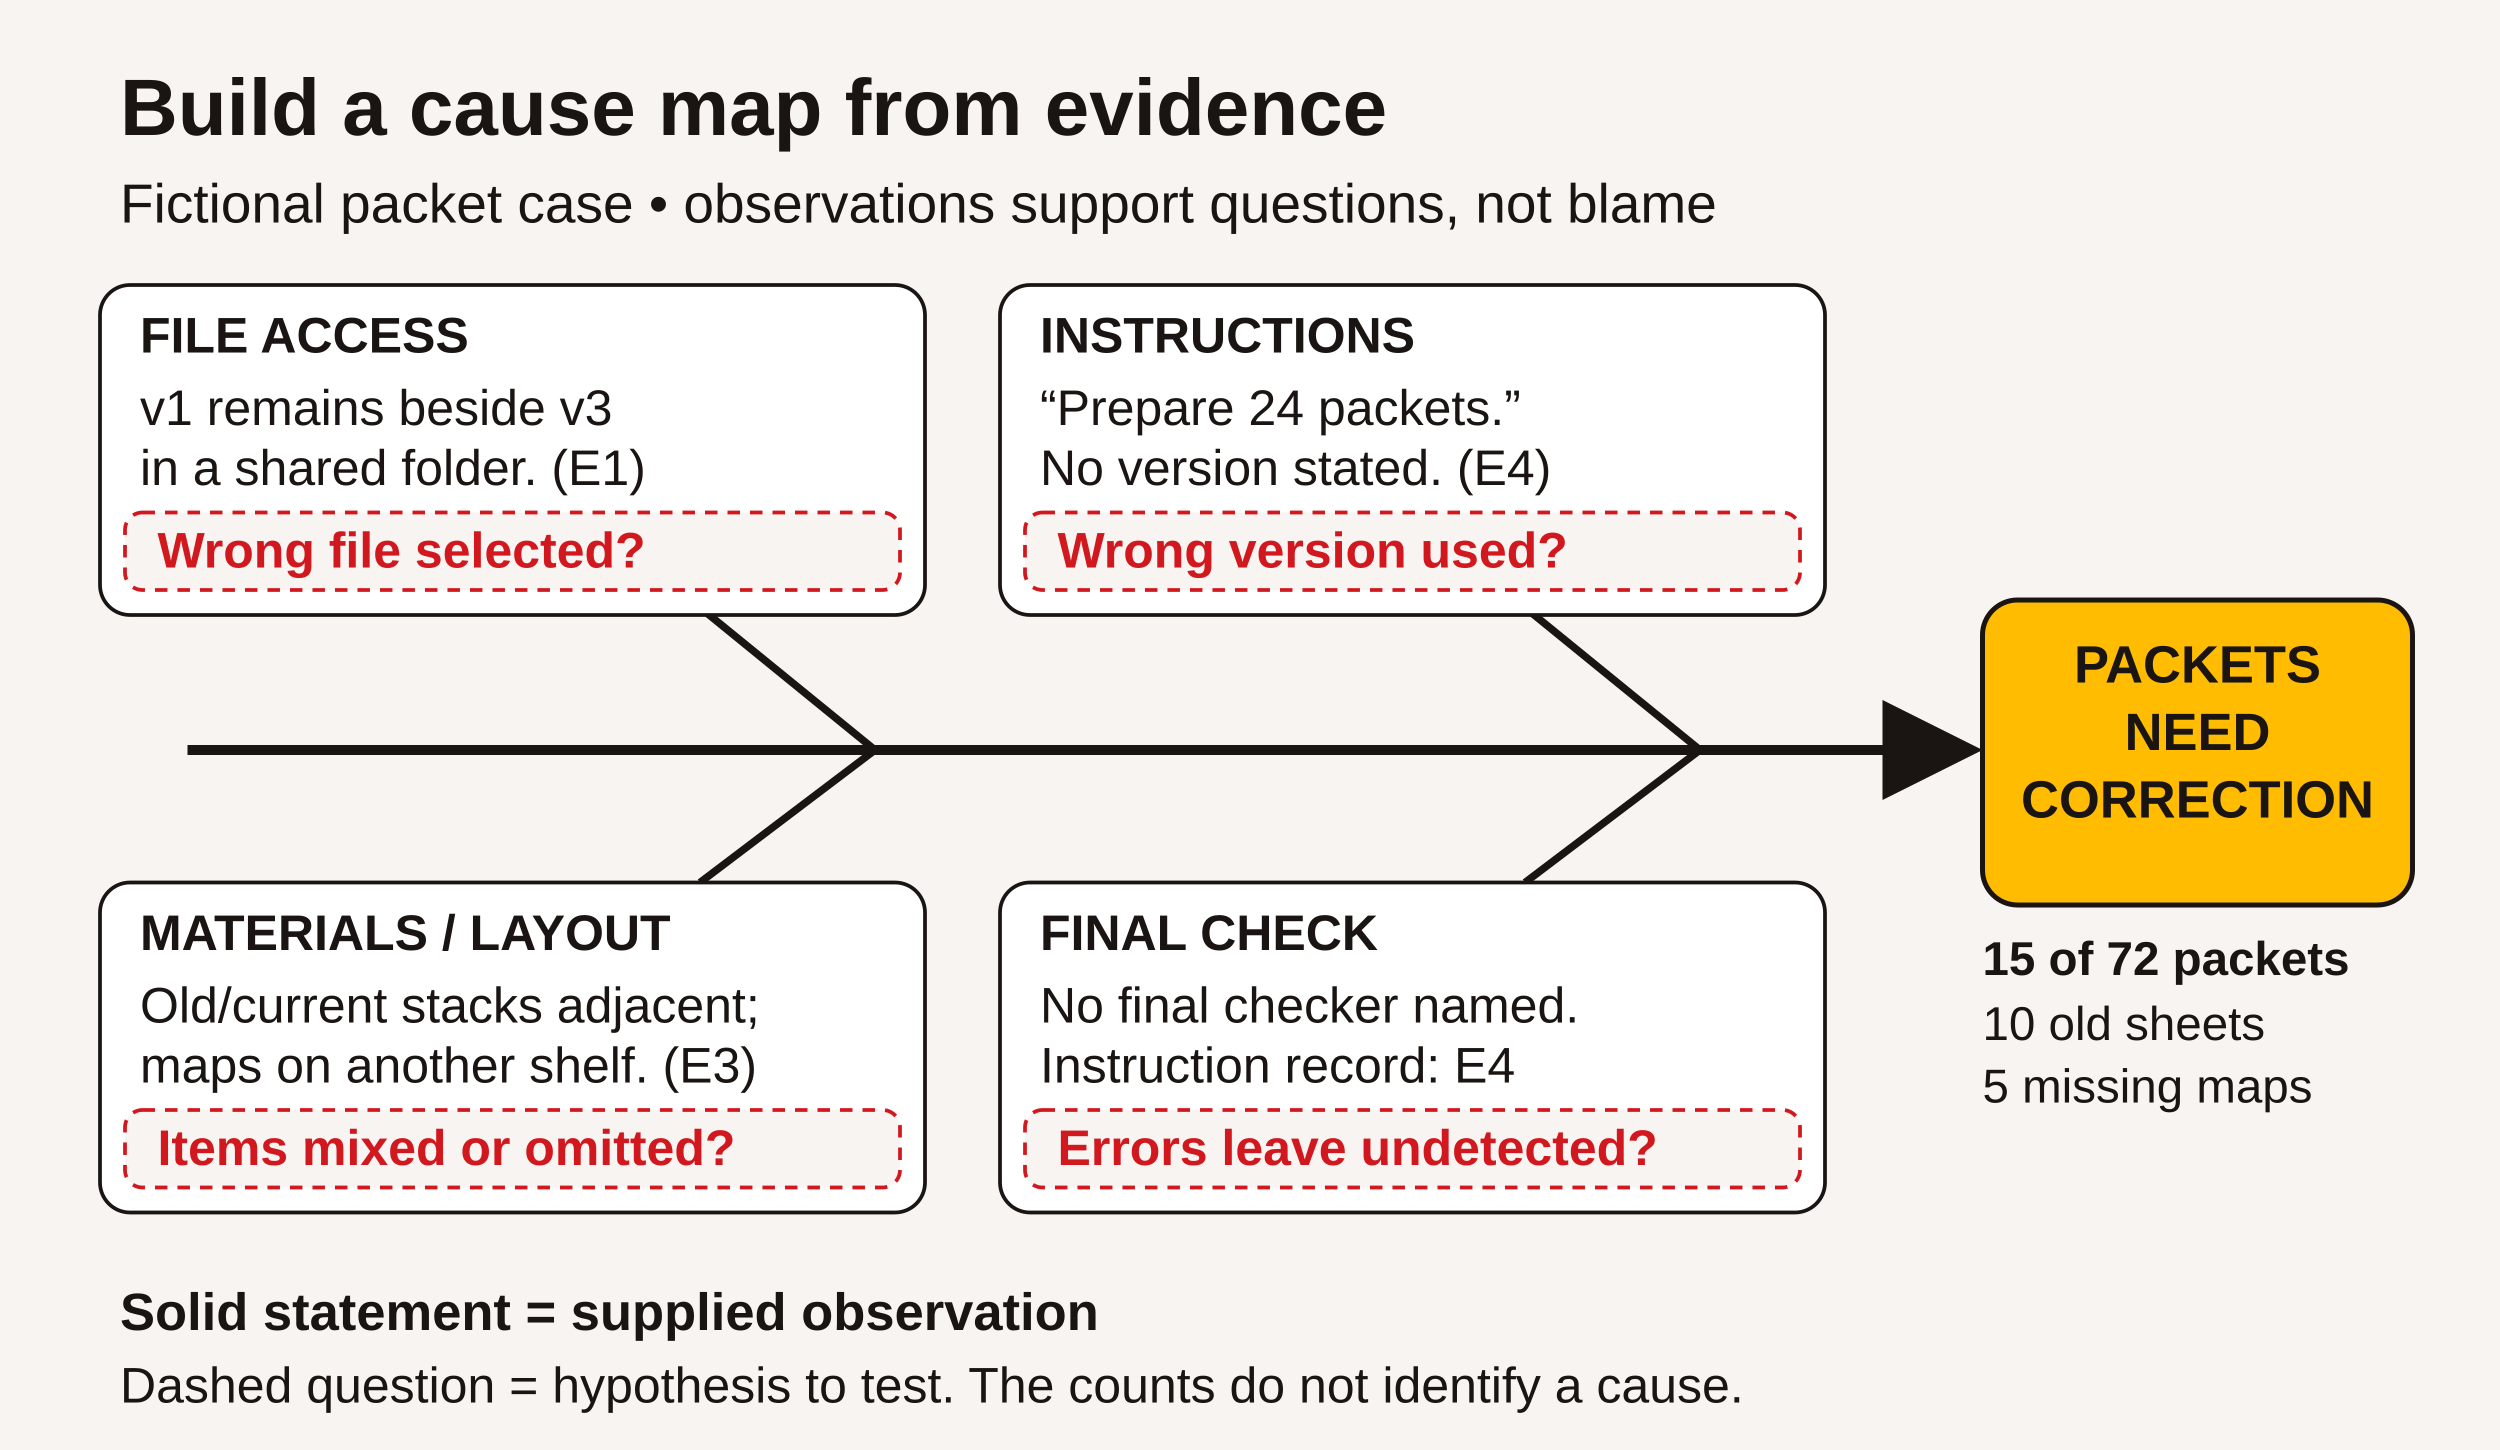
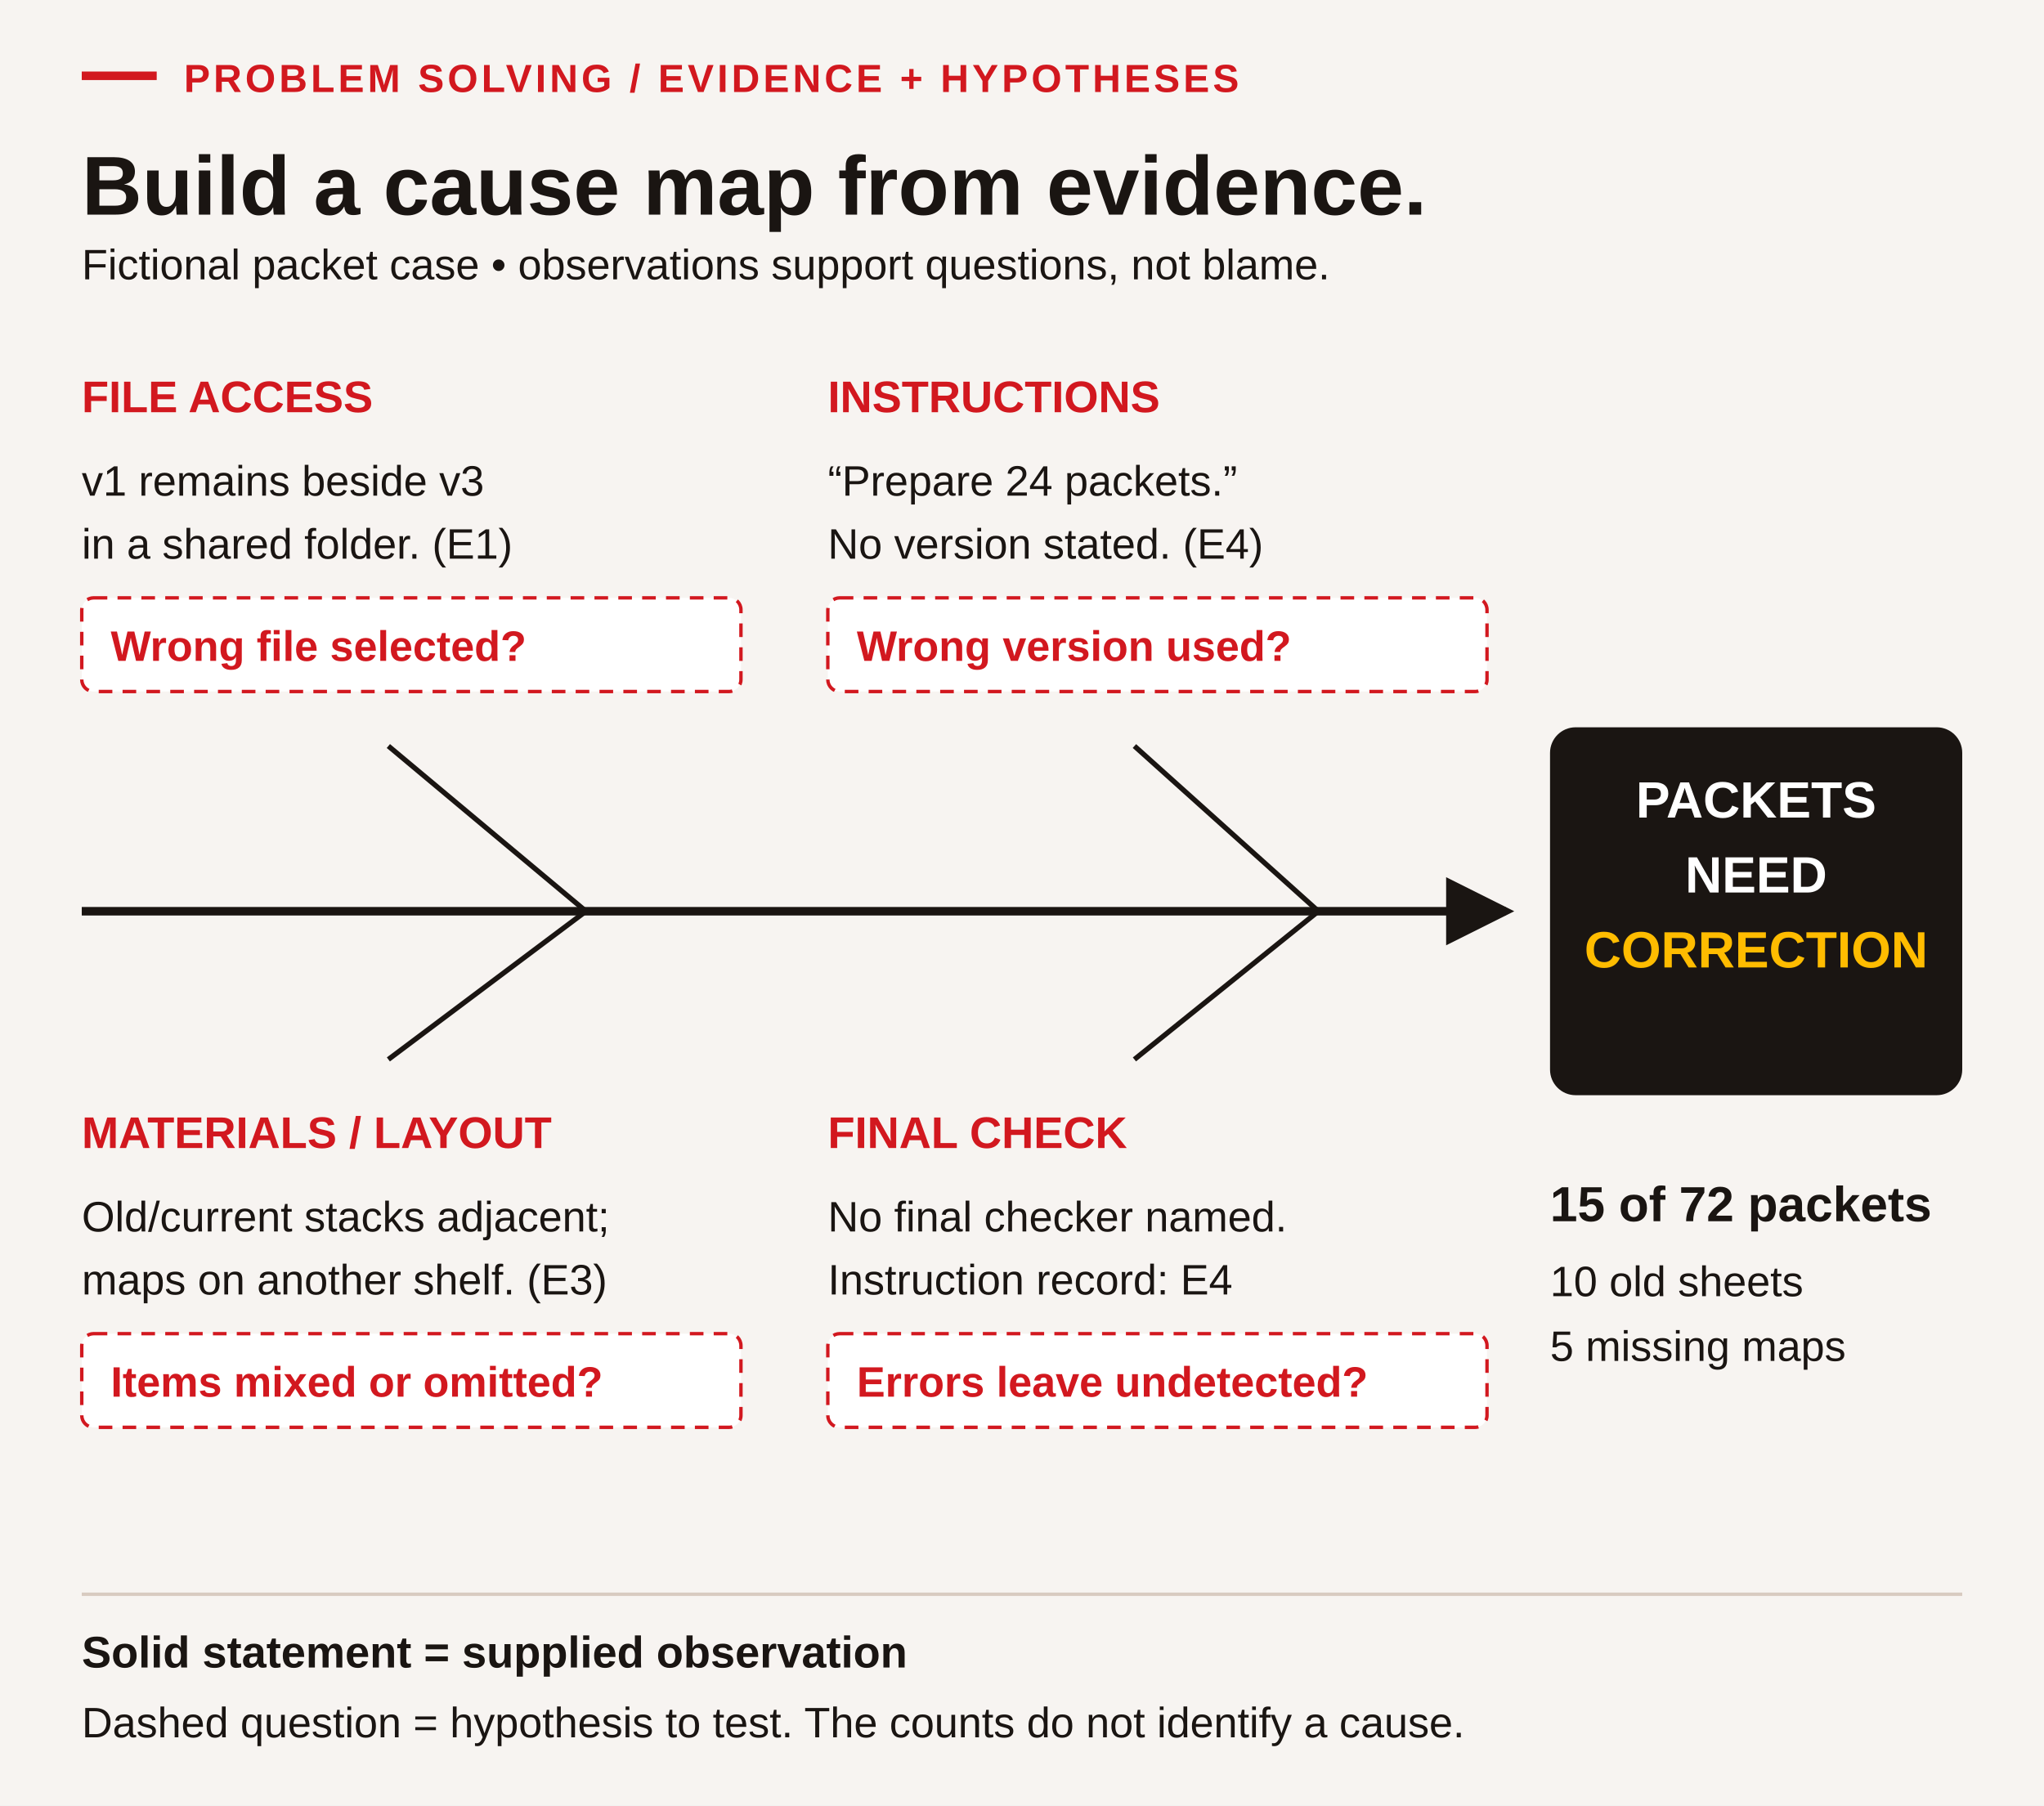
- <svg xmlns="http://www.w3.org/2000/svg" width="1000" height="580" viewBox="0 0 1000 580" role="img" aria-labelledby="title desc">
+ <svg xmlns="http://www.w3.org/2000/svg" width="1200" height="1060" viewBox="0 0 1200 1060" role="img" aria-labelledby="title desc">
  <defs>
-     <marker id="arrow" markerWidth="10" markerHeight="10" refX="8" refY="5" orient="auto">
-       <path d="M0 0 L10 5 L0 10Z" fill="#1A1512" />
+     <marker id="arrow" markerWidth="8" markerHeight="8" refX="7" refY="4" orient="auto">
+       <path d="M0 0 L8 4 L0 8Z" fill="#1A1512" />
    </marker>
+     <pattern id="hatch" width="14" height="14" patternUnits="userSpaceOnUse">
+       <path d="M-2 12 L12 -2 M2 16 L16 2" stroke="#7A6B61" stroke-width="1.5" />
+     </pattern>
  </defs>
-   <rect width="1000" height="580" fill="#F7F4F1" />
-   <g font-family="Arial, Helvetica, sans-serif" fill="#1A1512">
-     <text x="48" y="54" font-size="32" font-weight="700" fill="#1A1512" text-anchor="start">Build a cause map from evidence</text>
-     <text x="48" y="89" font-size="22" font-weight="400" fill="#1A1512" text-anchor="start">Fictional packet case • observations support questions, not blame</text>
-     <line x1="75" y1="300" x2="785" y2="300" stroke="#1A1512" stroke-width="4" marker-end="url(#arrow)" />
-     <line x1="280" y1="243" x2="350" y2="300" stroke="#1A1512" stroke-width="3" />
-     <line x1="610" y1="243" x2="680" y2="300" stroke="#1A1512" stroke-width="3" />
-     <line x1="280" y1="353" x2="350" y2="300" stroke="#1A1512" stroke-width="3" />
-     <line x1="610" y1="353" x2="680" y2="300" stroke="#1A1512" stroke-width="3" />
-     <rect x="40" y="114" width="330" height="132" rx="12" fill="white" stroke="#1A1512" stroke-width="1.5" />
-     <text x="56" y="141" font-size="20" font-weight="700" fill="#1A1512" text-anchor="start">FILE ACCESS</text>
-     <text x="56" y="170" font-size="20" font-weight="400" fill="#1A1512" text-anchor="start">v1 remains beside v3</text>
-     <text x="56" y="194" font-size="20" font-weight="400" fill="#1A1512" text-anchor="start">in a shared folder. (E1)</text>
-     <rect x="50" y="205" width="310" height="31" rx="7" fill="#F7F4F1" stroke="#D2181F" stroke-width="1.5" stroke-dasharray="5 4" />
-     <text x="63" y="227" font-size="20" font-weight="700" fill="#D2181F" text-anchor="start">Wrong file selected?</text>
-     <rect x="400" y="114" width="330" height="132" rx="12" fill="white" stroke="#1A1512" stroke-width="1.5" />
-     <text x="416" y="141" font-size="20" font-weight="700" fill="#1A1512" text-anchor="start">INSTRUCTIONS</text>
-     <text x="416" y="170" font-size="20" font-weight="400" fill="#1A1512" text-anchor="start">“Prepare 24 packets.”</text>
-     <text x="416" y="194" font-size="20" font-weight="400" fill="#1A1512" text-anchor="start">No version stated. (E4)</text>
-     <rect x="410" y="205" width="310" height="31" rx="7" fill="#F7F4F1" stroke="#D2181F" stroke-width="1.5" stroke-dasharray="5 4" />
-     <text x="423" y="227" font-size="20" font-weight="700" fill="#D2181F" text-anchor="start">Wrong version used?</text>
-     <rect x="40" y="353" width="330" height="132" rx="12" fill="white" stroke="#1A1512" stroke-width="1.5" />
-     <text x="56" y="380" font-size="20" font-weight="700" fill="#1A1512" text-anchor="start">MATERIALS / LAYOUT</text>
-     <text x="56" y="409" font-size="20" font-weight="400" fill="#1A1512" text-anchor="start">Old/current stacks adjacent;</text>
-     <text x="56" y="433" font-size="20" font-weight="400" fill="#1A1512" text-anchor="start">maps on another shelf. (E3)</text>
-     <rect x="50" y="444" width="310" height="31" rx="7" fill="#F7F4F1" stroke="#D2181F" stroke-width="1.5" stroke-dasharray="5 4" />
-     <text x="63" y="466" font-size="20" font-weight="700" fill="#D2181F" text-anchor="start">Items mixed or omitted?</text>
-     <rect x="400" y="353" width="330" height="132" rx="12" fill="white" stroke="#1A1512" stroke-width="1.5" />
-     <text x="416" y="380" font-size="20" font-weight="700" fill="#1A1512" text-anchor="start">FINAL CHECK</text>
-     <text x="416" y="409" font-size="20" font-weight="400" fill="#1A1512" text-anchor="start">No final checker named.</text>
-     <text x="416" y="433" font-size="20" font-weight="400" fill="#1A1512" text-anchor="start">Instruction record: E4</text>
-     <rect x="410" y="444" width="310" height="31" rx="7" fill="#F7F4F1" stroke="#D2181F" stroke-width="1.5" stroke-dasharray="5 4" />
-     <text x="423" y="466" font-size="20" font-weight="700" fill="#D2181F" text-anchor="start">Errors leave undetected?</text>
-     <rect x="793" y="240" width="172" height="122" rx="14" fill="#FFBC00" stroke="#1A1512" stroke-width="2" />
-     <text x="879" y="273" font-size="21" font-weight="700" fill="#1A1512" text-anchor="middle">PACKETS</text>
-     <text x="879" y="300" font-size="21" font-weight="700" fill="#1A1512" text-anchor="middle">NEED</text>
-     <text x="879" y="327" font-size="21" font-weight="700" fill="#1A1512" text-anchor="middle">CORRECTION</text>
-     <text x="793" y="390" font-size="19" font-weight="700" fill="#1A1512" text-anchor="start">15 of 72 packets</text>
-     <text x="793" y="416" font-size="19" font-weight="400" fill="#1A1512" text-anchor="start">10 old sheets</text>
-     <text x="793" y="441" font-size="19" font-weight="400" fill="#1A1512" text-anchor="start">5 missing maps</text>
-     <text x="48" y="532" font-size="21" font-weight="700" fill="#1A1512" text-anchor="start">Solid statement = supplied observation</text>
-     <text x="48" y="561" font-size="20" font-weight="400" fill="#1A1512" text-anchor="start">Dashed question = hypothesis to test. The counts do not identify a cause.</text>
+   <rect width="1200" height="1060" fill="#F7F4F1" />
+   <g font-family="Arial,Helvetica,sans-serif">
+     <rect x="48" y="42" width="44" height="5" rx="0" fill="#D2181F" stroke="none" stroke-width="1" />
+     <text x="108" y="54" font-size="23" font-weight="700" fill="#D2181F" text-anchor="start" letter-spacing="2">PROBLEM SOLVING / EVIDENCE + HYPOTHESES</text>
+     <text x="48" y="126" font-size="49" font-weight="700" fill="#1A1512" text-anchor="start" letter-spacing="0">Build a cause map from evidence.</text>
+     <text x="48" y="164" font-size="25" font-weight="400" fill="#1A1512" text-anchor="start" letter-spacing="0">Fictional packet case • observations support questions, not blame.</text>
+     <line x1="48" y1="535" x2="884" y2="535" stroke="#1A1512" stroke-width="5" marker-end="url(#arrow)" />
+     <rect x="910" y="427" width="242" height="216" rx="15" fill="#1A1512" stroke="none" stroke-width="1" />
+     <text x="1031" y="480" font-size="30" font-weight="700" fill="#FFFFFF" text-anchor="middle" letter-spacing="0">PACKETS</text>
+     <text x="1031" y="524" font-size="30" font-weight="700" fill="#FFFFFF" text-anchor="middle" letter-spacing="0">NEED</text>
+     <text x="1031" y="568" font-size="30" font-weight="700" fill="#FFBC00" text-anchor="middle" letter-spacing="0">CORRECTION</text>
+     <path d="M228 438 L344 535" stroke="#1A1512" stroke-width="3" fill="none" />
+     <text x="48" y="242" font-size="26" font-weight="700" fill="#D2181F" text-anchor="start" letter-spacing="0">FILE ACCESS</text>
+     <text x="48" y="291" font-size="25" font-weight="400" fill="#1A1512" text-anchor="start" letter-spacing="0">v1 remains beside v3</text>
+     <text x="48" y="328" font-size="25" font-weight="400" fill="#1A1512" text-anchor="start" letter-spacing="0">in a shared folder. (E1)</text>
+     <rect x="48" y="351" width="387" height="55" rx="7" fill="#FFFFFF" stroke="#D2181F" stroke-width="2" stroke-dasharray="8 6" />
+     <text x="65" y="388" font-size="25" font-weight="700" fill="#D2181F" text-anchor="start" letter-spacing="0">Wrong file selected?</text>
+     <path d="M666 438 L774 535" stroke="#1A1512" stroke-width="3" fill="none" />
+     <text x="486" y="242" font-size="26" font-weight="700" fill="#D2181F" text-anchor="start" letter-spacing="0">INSTRUCTIONS</text>
+     <text x="486" y="291" font-size="25" font-weight="400" fill="#1A1512" text-anchor="start" letter-spacing="0">“Prepare 24 packets.”</text>
+     <text x="486" y="328" font-size="25" font-weight="400" fill="#1A1512" text-anchor="start" letter-spacing="0">No version stated. (E4)</text>
+     <rect x="486" y="351" width="387" height="55" rx="7" fill="#FFFFFF" stroke="#D2181F" stroke-width="2" stroke-dasharray="8 6" />
+     <text x="503" y="388" font-size="25" font-weight="700" fill="#D2181F" text-anchor="start" letter-spacing="0">Wrong version used?</text>
+     <path d="M228 622 L344 535" stroke="#1A1512" stroke-width="3" fill="none" />
+     <text x="48" y="674" font-size="26" font-weight="700" fill="#D2181F" text-anchor="start" letter-spacing="0">MATERIALS / LAYOUT</text>
+     <text x="48" y="723" font-size="25" font-weight="400" fill="#1A1512" text-anchor="start" letter-spacing="0">Old/current stacks adjacent;</text>
+     <text x="48" y="760" font-size="25" font-weight="400" fill="#1A1512" text-anchor="start" letter-spacing="0">maps on another shelf. (E3)</text>
+     <rect x="48" y="783" width="387" height="55" rx="7" fill="#FFFFFF" stroke="#D2181F" stroke-width="2" stroke-dasharray="8 6" />
+     <text x="65" y="820" font-size="25" font-weight="700" fill="#D2181F" text-anchor="start" letter-spacing="0">Items mixed or omitted?</text>
+     <path d="M666 622 L774 535" stroke="#1A1512" stroke-width="3" fill="none" />
+     <text x="486" y="674" font-size="26" font-weight="700" fill="#D2181F" text-anchor="start" letter-spacing="0">FINAL CHECK</text>
+     <text x="486" y="723" font-size="25" font-weight="400" fill="#1A1512" text-anchor="start" letter-spacing="0">No final checker named.</text>
+     <text x="486" y="760" font-size="25" font-weight="400" fill="#1A1512" text-anchor="start" letter-spacing="0">Instruction record: E4</text>
+     <rect x="486" y="783" width="387" height="55" rx="7" fill="#FFFFFF" stroke="#D2181F" stroke-width="2" stroke-dasharray="8 6" />
+     <text x="503" y="820" font-size="25" font-weight="700" fill="#D2181F" text-anchor="start" letter-spacing="0">Errors leave undetected?</text>
+     <text x="910" y="717" font-size="29" font-weight="700" fill="#1A1512" text-anchor="start" letter-spacing="0">15 of 72 packets</text>
+     <text x="910" y="761" font-size="25" font-weight="400" fill="#1A1512" text-anchor="start" letter-spacing="0">10 old sheets</text>
+     <text x="910" y="799" font-size="25" font-weight="400" fill="#1A1512" text-anchor="start" letter-spacing="0">5 missing maps</text>
+     <line x1="48" y1="936" x2="1152" y2="936" stroke="#D8CBC1" stroke-width="2" />
+     <text x="48" y="979" font-size="26" font-weight="700" fill="#1A1512" text-anchor="start" letter-spacing="0">Solid statement = supplied observation</text>
+     <text x="48" y="1020" font-size="25" font-weight="400" fill="#1A1512" text-anchor="start" letter-spacing="0">Dashed question = hypothesis to test. The counts do not identify a cause.</text>
  </g>
</svg>
